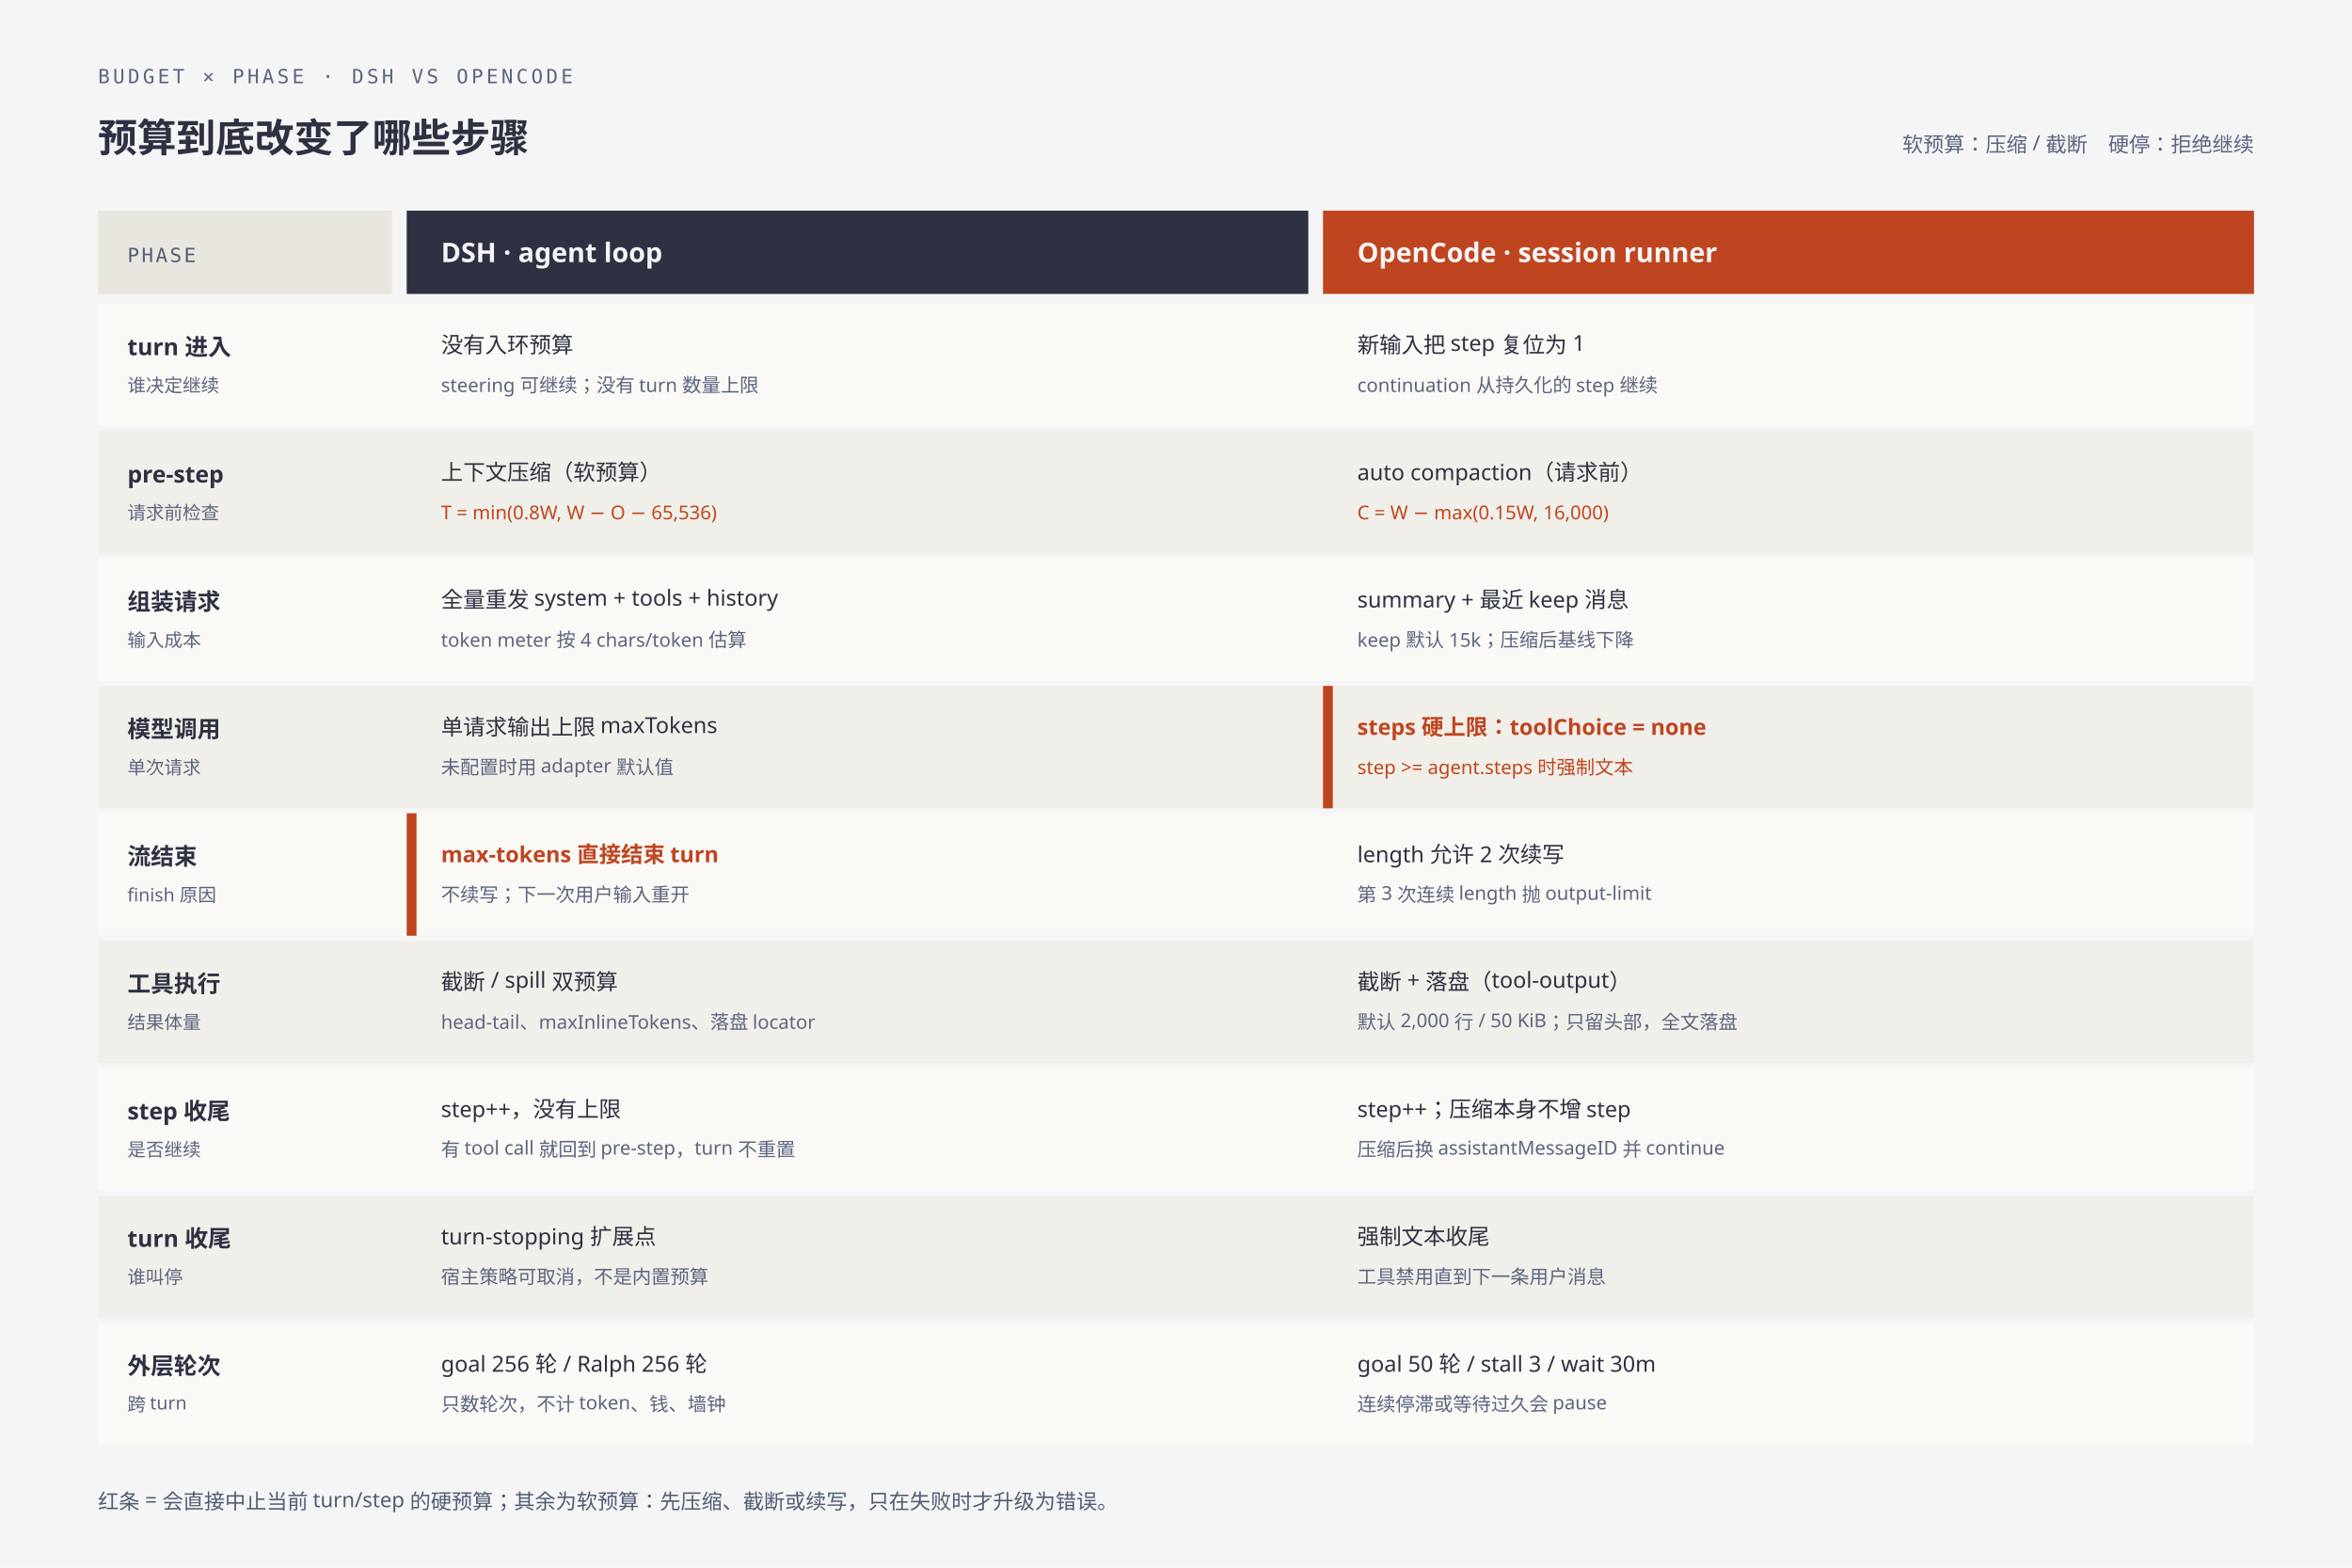
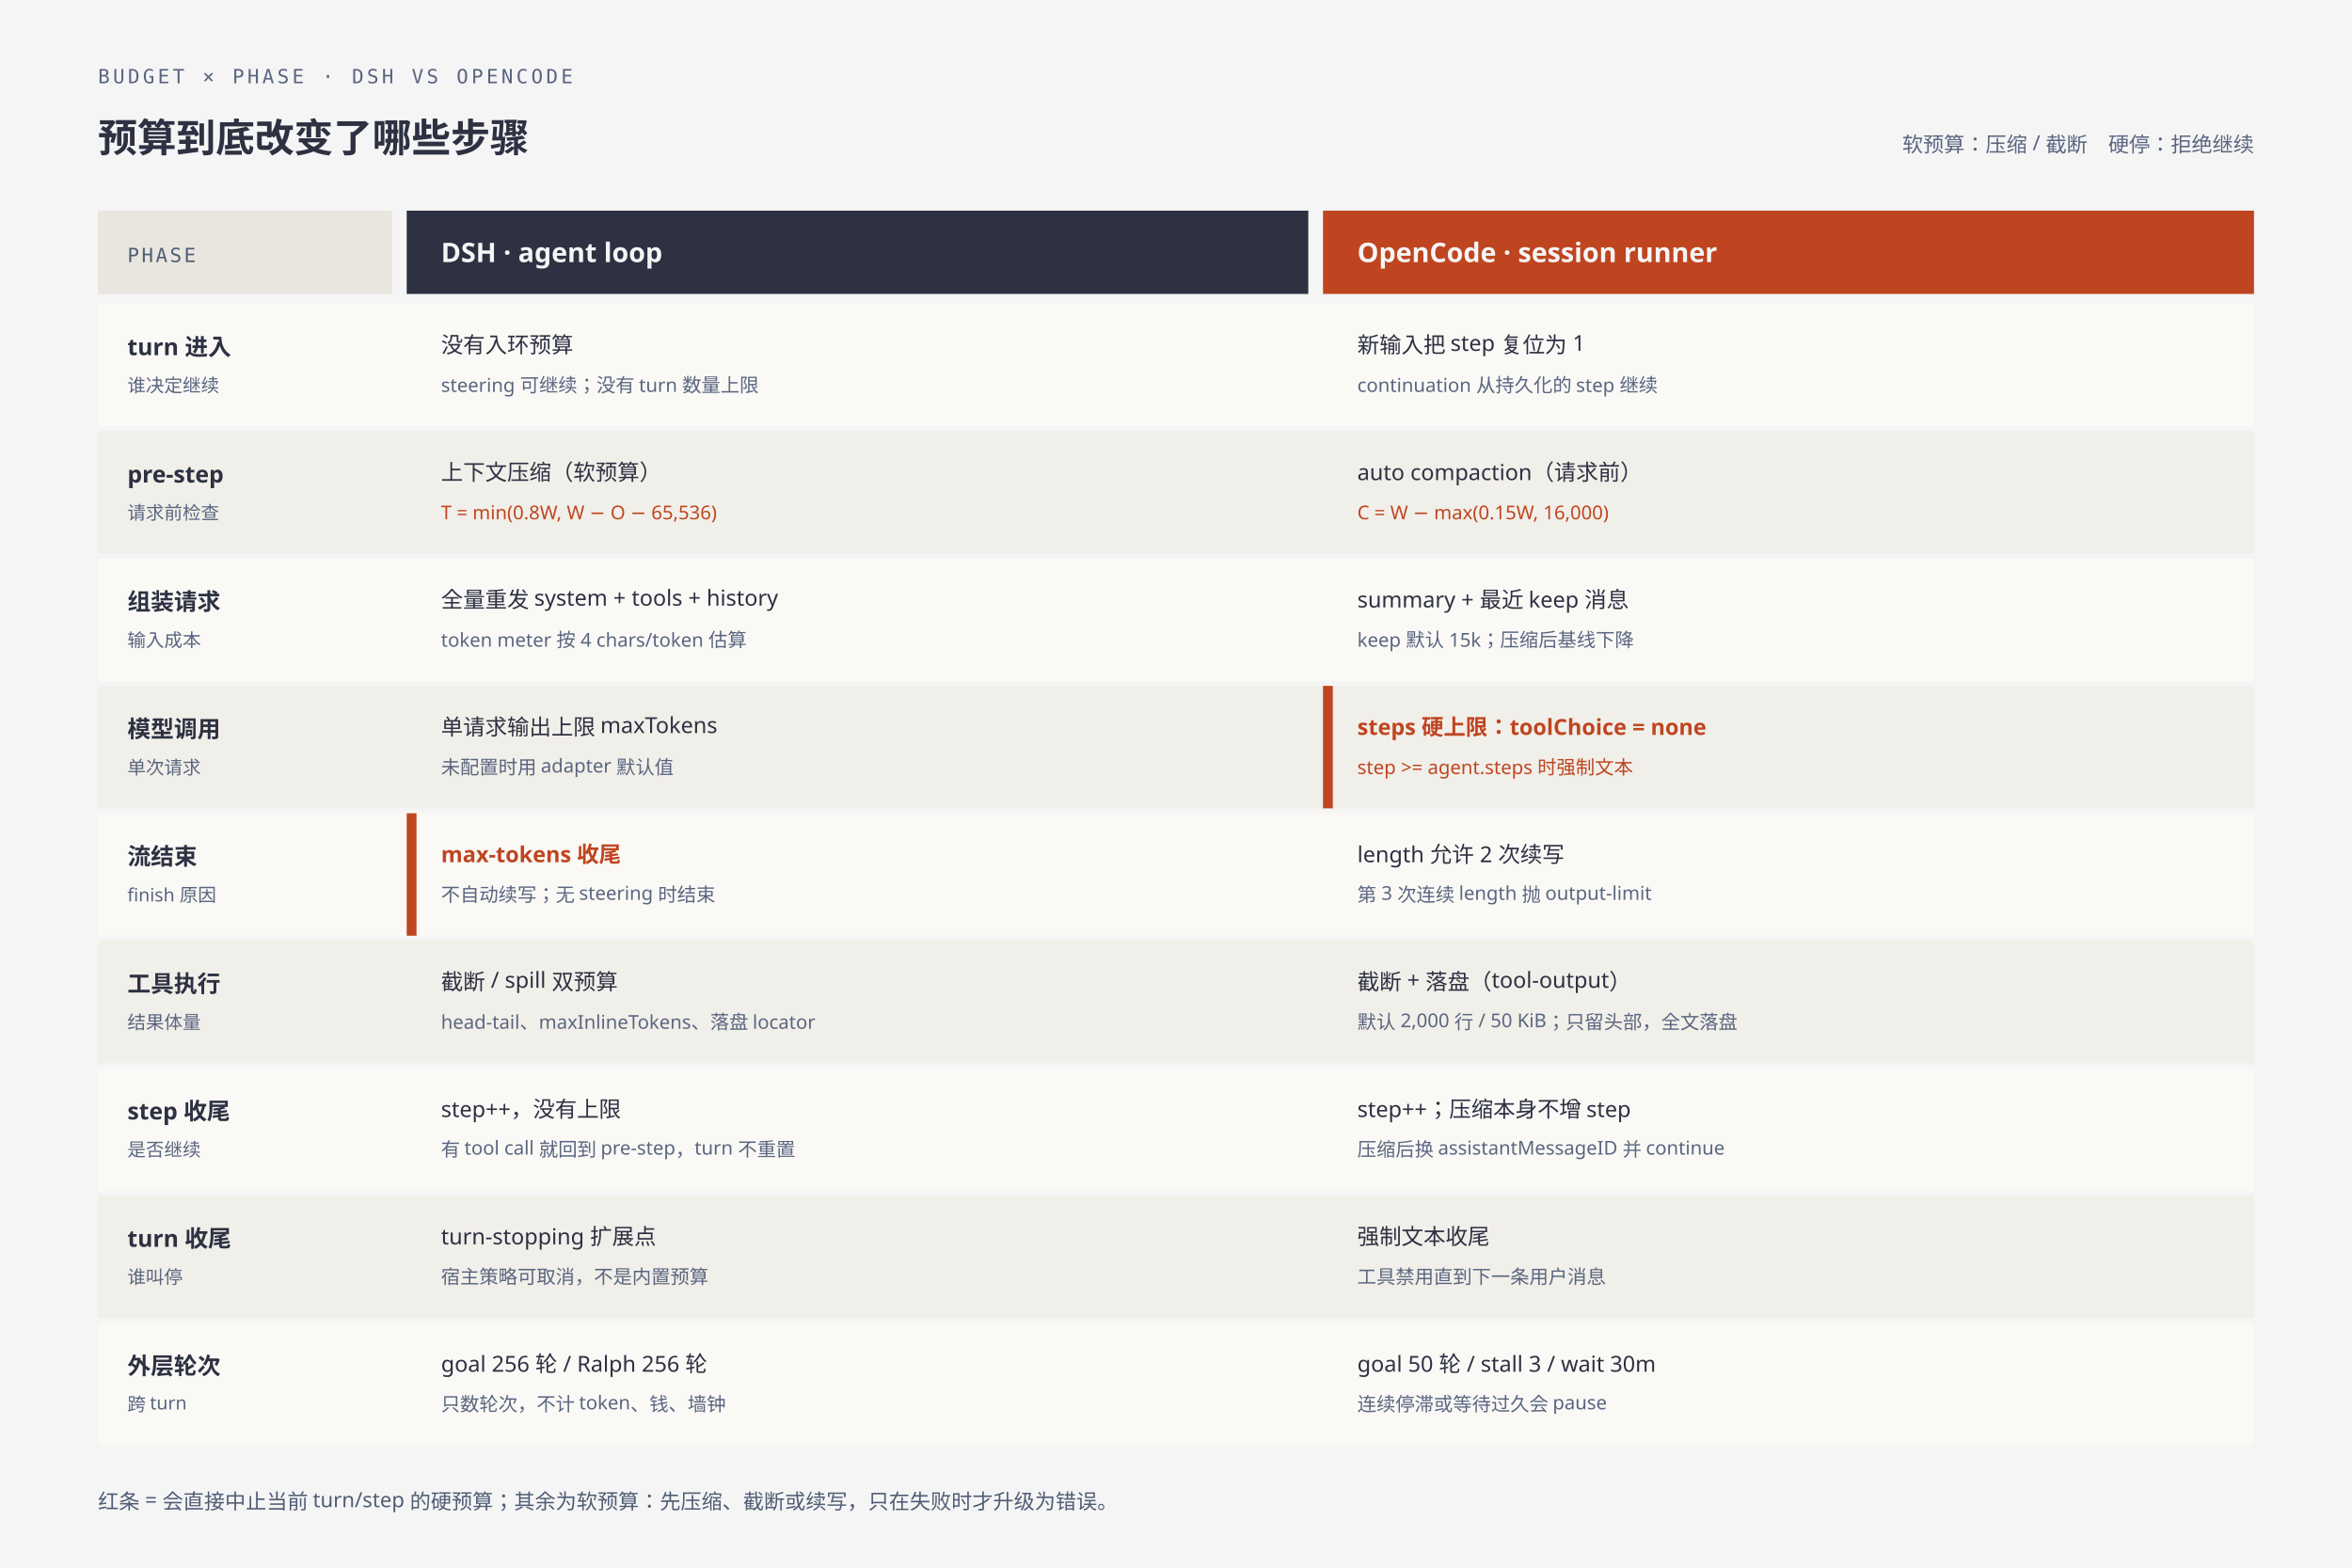
<svg xmlns="http://www.w3.org/2000/svg" width="960" height="640" viewBox="0 0 960 640" role="img" aria-labelledby="f4t f4d">
  <rect width="100%" height="100%" fill="#f5f5f5" />
  <text x="40" y="34" font-family="'Geist Mono','SF Mono',ui-monospace,monospace" font-size="8" font-weight="500" letter-spacing="0.16em" fill="#5a6580">BUDGET × PHASE · DSH VS OPENCODE</text>
  <text x="40" y="62" font-family="'Geist','PingFang SC','Noto Sans SC',system-ui,sans-serif" font-size="16" font-weight="600" fill="#2d3142">预算到底改变了哪些步骤</text>
  <text x="920" y="62" text-anchor="end" font-family="'Geist','PingFang SC','Noto Sans SC',system-ui,sans-serif" font-size="8.5" fill="#5a6580">软预算：压缩 / 截断　硬停：拒绝继续</text>
  <rect x="40" y="86" width="120" height="34" fill="#e9e6df" />
  <rect x="166" y="86" width="368" height="34" fill="#2d3142" />
  <rect x="540" y="86" width="380" height="34" fill="#bf4520" />
  <text x="52" y="107" font-family="'Geist Mono','SF Mono',ui-monospace,monospace" font-size="8" letter-spacing="0.12em" fill="#4f5d75">PHASE</text>
  <text x="180" y="107" font-family="'Geist','PingFang SC','Noto Sans SC',system-ui,sans-serif" font-size="11" font-weight="600" fill="#f5f5f5">DSH · agent loop</text>
  <text x="554" y="107" font-family="'Geist','PingFang SC','Noto Sans SC',system-ui,sans-serif" font-size="11" font-weight="600" fill="#f5f5f5">OpenCode · session runner</text>
  <g font-family="'Geist','PingFang SC','Noto Sans SC',system-ui,sans-serif">
    <rect x="40" y="124" width="880" height="50" fill="#faf9f6" />
    <text x="52" y="145" font-size="9.5" font-weight="600" fill="#2d3142">turn 进入</text>
    <text x="52" y="160" font-size="7.5" fill="#5a6580">谁决定继续</text>
    <text x="180" y="144" font-size="9" fill="#2d3142">没有入环预算</text>
    <text x="180" y="160" font-size="7.8" fill="#5a6580">steering 可继续；没有 turn 数量上限</text>
    <text x="554" y="144" font-size="9" fill="#2d3142">新输入把 step 复位为 1</text>
    <text x="554" y="160" font-size="7.8" fill="#5a6580">continuation 从持久化的 step 继续</text>
    <rect x="40" y="176" width="880" height="50" fill="#f1efe9" />
    <text x="52" y="197" font-size="9.5" font-weight="600" fill="#2d3142">pre-step</text>
    <text x="52" y="212" font-size="7.5" fill="#5a6580">请求前检查</text>
    <text x="180" y="196" font-size="9" fill="#2d3142">上下文压缩（软预算）</text>
    <text x="180" y="212" font-size="7.8" fill="#bf4520">T = min(0.8W, W − O − 65,536)</text>
    <text x="554" y="196" font-size="9" fill="#2d3142">auto compaction（请求前）</text>
    <text x="554" y="212" font-size="7.8" fill="#bf4520">C = W − max(0.15W, 16,000)</text>
    <rect x="40" y="228" width="880" height="50" fill="#faf9f6" />
    <text x="52" y="249" font-size="9.5" font-weight="600" fill="#2d3142">组装请求</text>
    <text x="52" y="264" font-size="7.5" fill="#5a6580">输入成本</text>
    <text x="180" y="248" font-size="9" fill="#2d3142">全量重发 system + tools + history</text>
    <text x="180" y="264" font-size="7.8" fill="#5a6580">token meter 按 4 chars/token 估算</text>
    <text x="554" y="248" font-size="9" fill="#2d3142">summary + 最近 keep 消息</text>
    <text x="554" y="264" font-size="7.8" fill="#5a6580">keep 默认 15k；压缩后基线下降</text>
    <rect x="40" y="280" width="880" height="50" fill="#f1efe9" />
    <rect x="540" y="280" width="4" height="50" fill="#bf4520" />
    <text x="52" y="301" font-size="9.5" font-weight="600" fill="#2d3142">模型调用</text>
    <text x="52" y="316" font-size="7.5" fill="#5a6580">单次请求</text>
    <text x="180" y="300" font-size="9" fill="#2d3142">单请求输出上限 maxTokens</text>
    <text x="180" y="316" font-size="7.8" fill="#5a6580">未配置时用 adapter 默认值</text>
    <text x="554" y="300" font-size="9" font-weight="600" fill="#bf4520">steps 硬上限：toolChoice = none</text>
    <text x="554" y="316" font-size="7.8" fill="#bf4520">step &gt;= agent.steps 时强制文本</text>
    <rect x="40" y="332" width="880" height="50" fill="#faf9f6" />
    <rect x="166" y="332" width="4" height="50" fill="#bf4520" />
    <text x="52" y="353" font-size="9.5" font-weight="600" fill="#2d3142">流结束</text>
    <text x="52" y="368" font-size="7.5" fill="#5a6580">finish 原因</text>
-     <text x="180" y="352" font-size="9" font-weight="600" fill="#bf4520">max-tokens 直接结束 turn</text>
-     <text x="180" y="368" font-size="7.8" fill="#5a6580">不续写；下一次用户输入重开</text>
+     <text x="180" y="352" font-size="9" font-weight="600" fill="#bf4520">max-tokens 收尾</text>
+     <text x="180" y="368" font-size="7.8" fill="#5a6580">不自动续写；无 steering 时结束</text>
    <text x="554" y="352" font-size="9" fill="#2d3142">length 允许 2 次续写</text>
    <text x="554" y="368" font-size="7.8" fill="#5a6580">第 3 次连续 length 抛 output-limit</text>
    <rect x="40" y="384" width="880" height="50" fill="#f1efe9" />
    <text x="52" y="405" font-size="9.5" font-weight="600" fill="#2d3142">工具执行</text>
    <text x="52" y="420" font-size="7.5" fill="#5a6580">结果体量</text>
    <text x="180" y="404" font-size="9" fill="#2d3142">截断 / spill 双预算</text>
    <text x="180" y="420" font-size="7.8" fill="#5a6580">head-tail、maxInlineTokens、落盘 locator</text>
    <text x="554" y="404" font-size="9" fill="#2d3142">截断 + 落盘（tool-output）</text>
    <text x="554" y="420" font-size="7.8" fill="#5a6580">默认 2,000 行 / 50 KiB；只留头部，全文落盘</text>
    <rect x="40" y="436" width="880" height="50" fill="#faf9f6" />
    <text x="52" y="457" font-size="9.5" font-weight="600" fill="#2d3142">step 收尾</text>
    <text x="52" y="472" font-size="7.5" fill="#5a6580">是否继续</text>
    <text x="180" y="456" font-size="9" fill="#2d3142">step++，没有上限</text>
    <text x="180" y="472" font-size="7.8" fill="#5a6580">有 tool call 就回到 pre-step，turn 不重置</text>
    <text x="554" y="456" font-size="9" fill="#2d3142">step++；压缩本身不增 step</text>
    <text x="554" y="472" font-size="7.8" fill="#5a6580">压缩后换 assistantMessageID 并 continue</text>
    <rect x="40" y="488" width="880" height="50" fill="#f1efe9" />
    <text x="52" y="509" font-size="9.5" font-weight="600" fill="#2d3142">turn 收尾</text>
    <text x="52" y="524" font-size="7.5" fill="#5a6580">谁叫停</text>
    <text x="180" y="508" font-size="9" fill="#2d3142">turn-stopping 扩展点</text>
    <text x="180" y="524" font-size="7.8" fill="#5a6580">宿主策略可取消，不是内置预算</text>
    <text x="554" y="508" font-size="9" fill="#2d3142">强制文本收尾</text>
    <text x="554" y="524" font-size="7.8" fill="#5a6580">工具禁用直到下一条用户消息</text>
    <rect x="40" y="540" width="880" height="50" fill="#faf9f6" />
    <text x="52" y="561" font-size="9.5" font-weight="600" fill="#2d3142">外层轮次</text>
    <text x="52" y="576" font-size="7.5" fill="#5a6580">跨 turn</text>
    <text x="180" y="560" font-size="9" fill="#2d3142">goal 256 轮 / Ralph 256 轮</text>
    <text x="180" y="576" font-size="7.8" fill="#5a6580">只数轮次，不计 token、钱、墙钟</text>
    <text x="554" y="560" font-size="9" fill="#2d3142">goal 50 轮 / stall 3 / wait 30m</text>
    <text x="554" y="576" font-size="7.8" fill="#5a6580">连续停滞或等待过久会 pause</text>
  </g>
  <text x="40" y="616" font-family="'Geist','PingFang SC','Noto Sans SC',system-ui,sans-serif" font-size="8.5" fill="#4f5d75">红条 = 会直接中止当前 turn/step 的硬预算；其余为软预算：先压缩、截断或续写，只在失败时才升级为错误。</text>
</svg>
